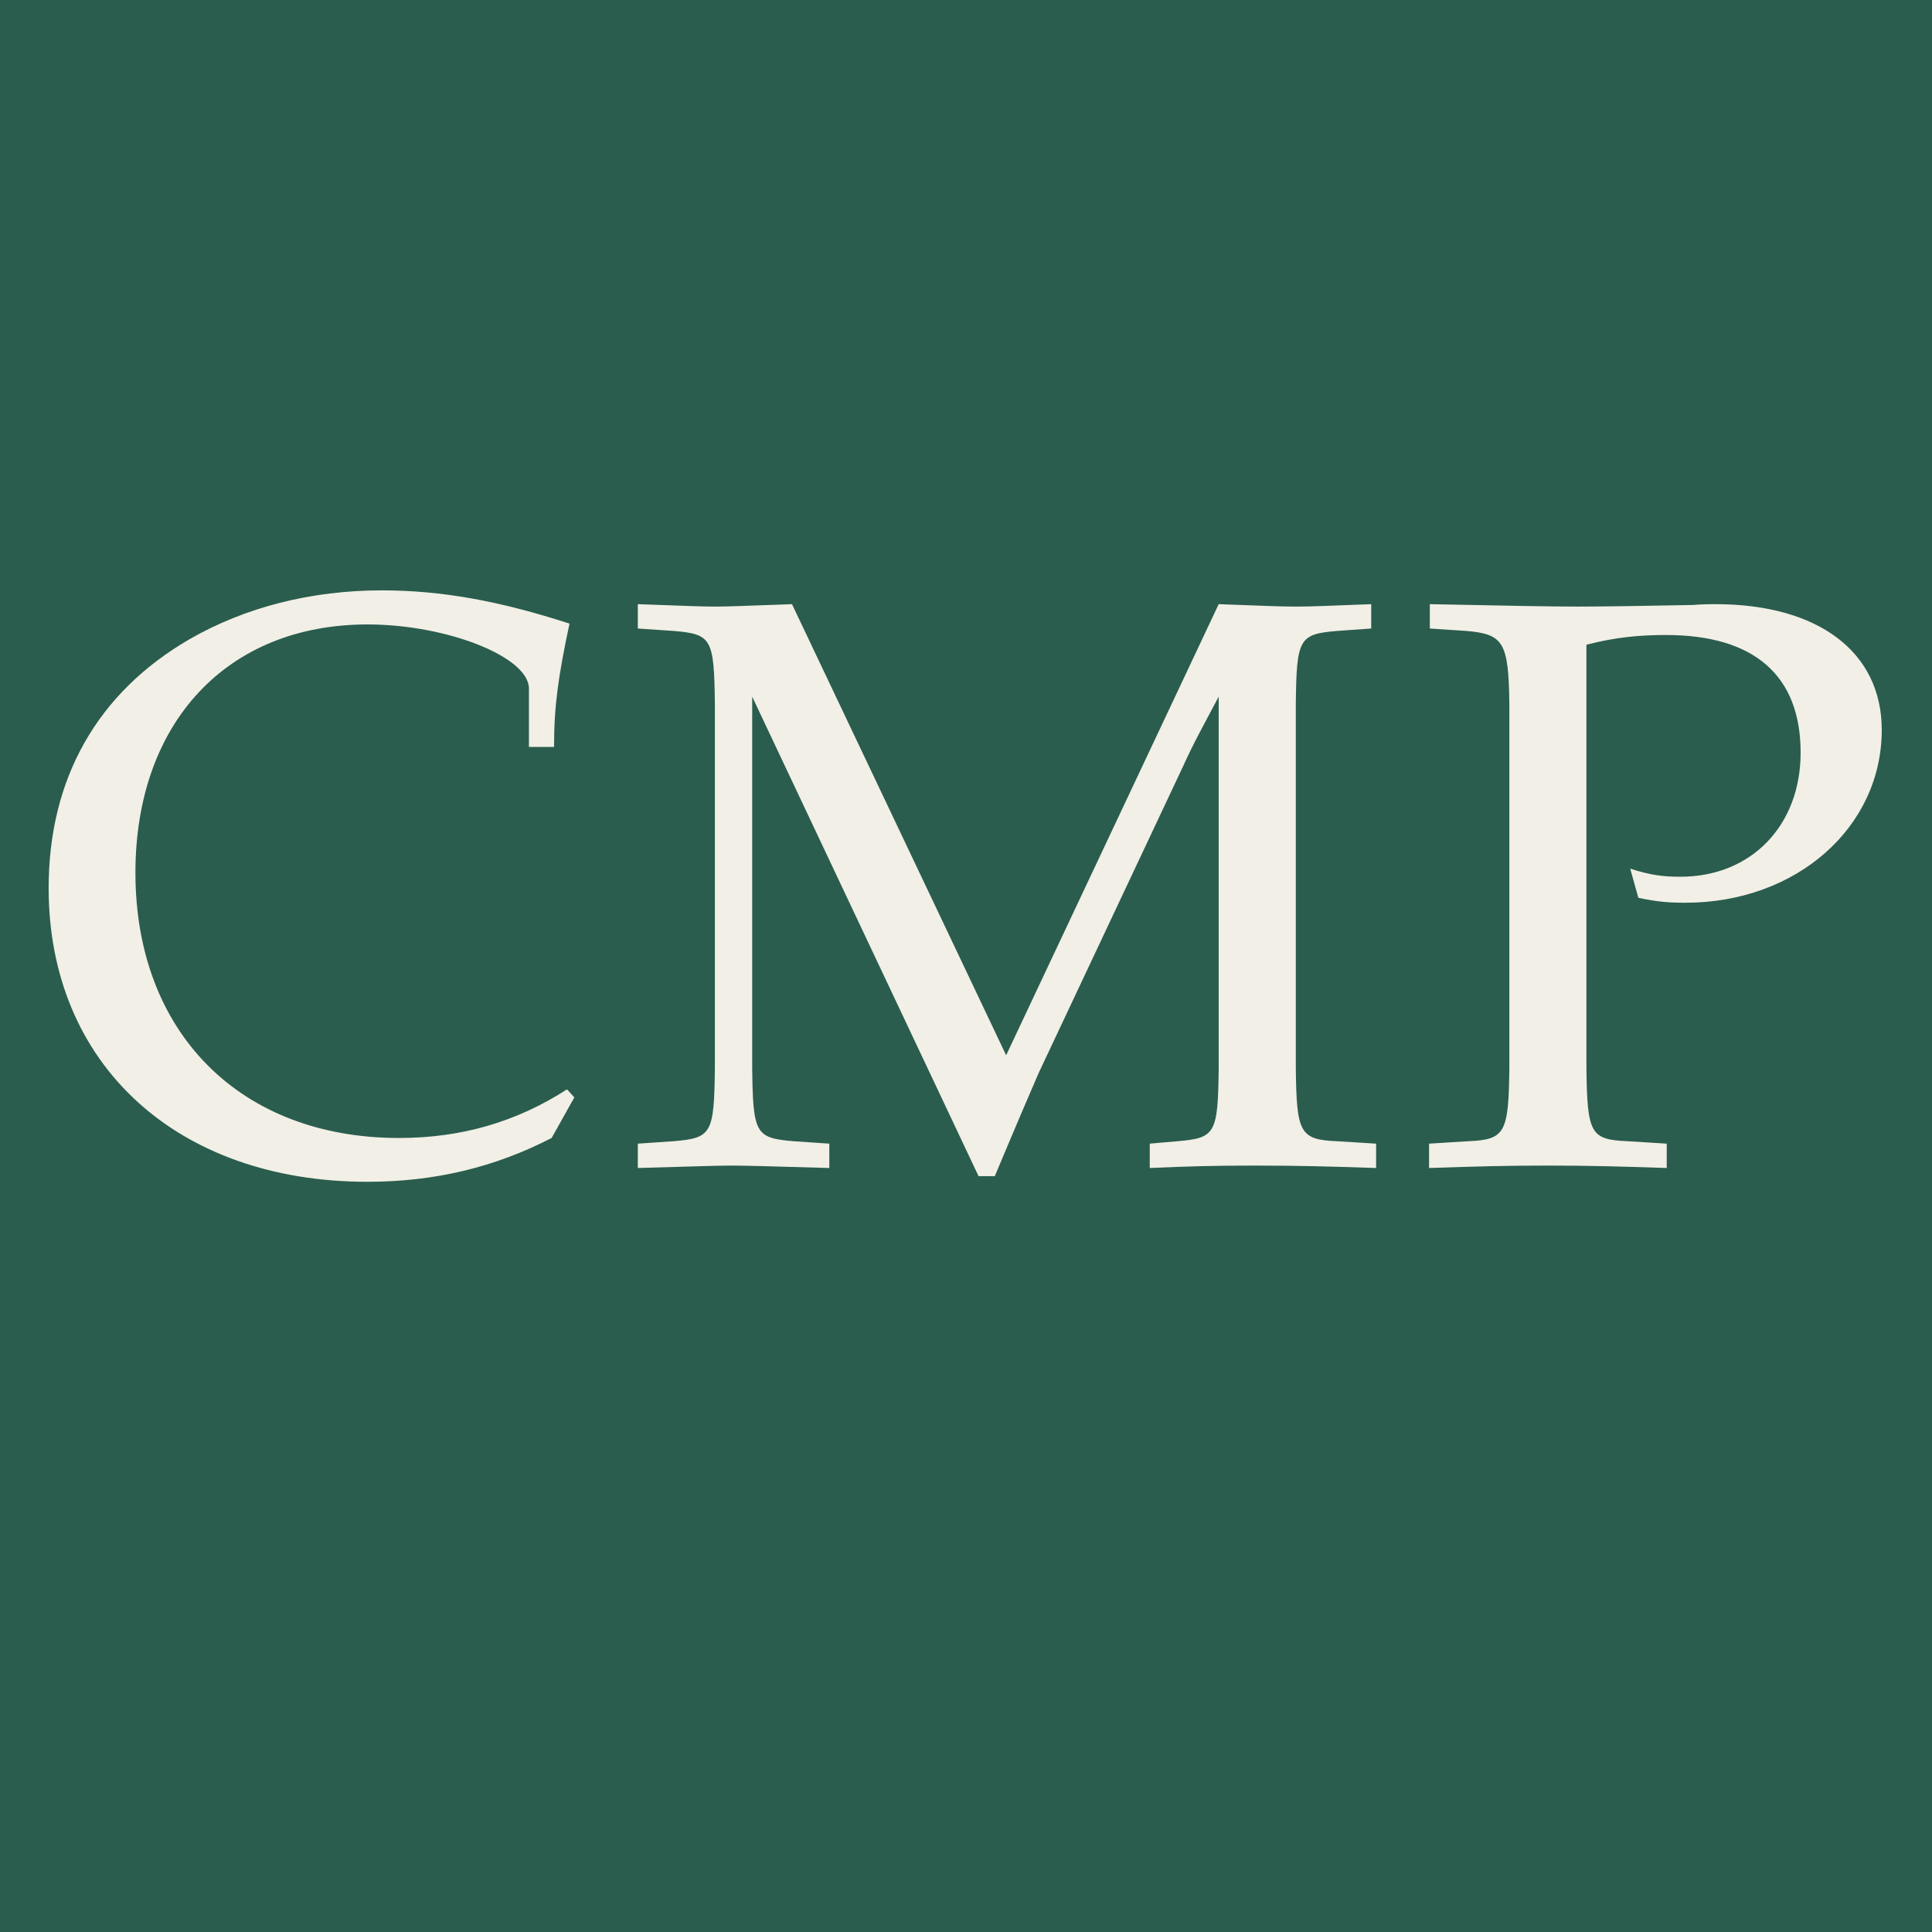
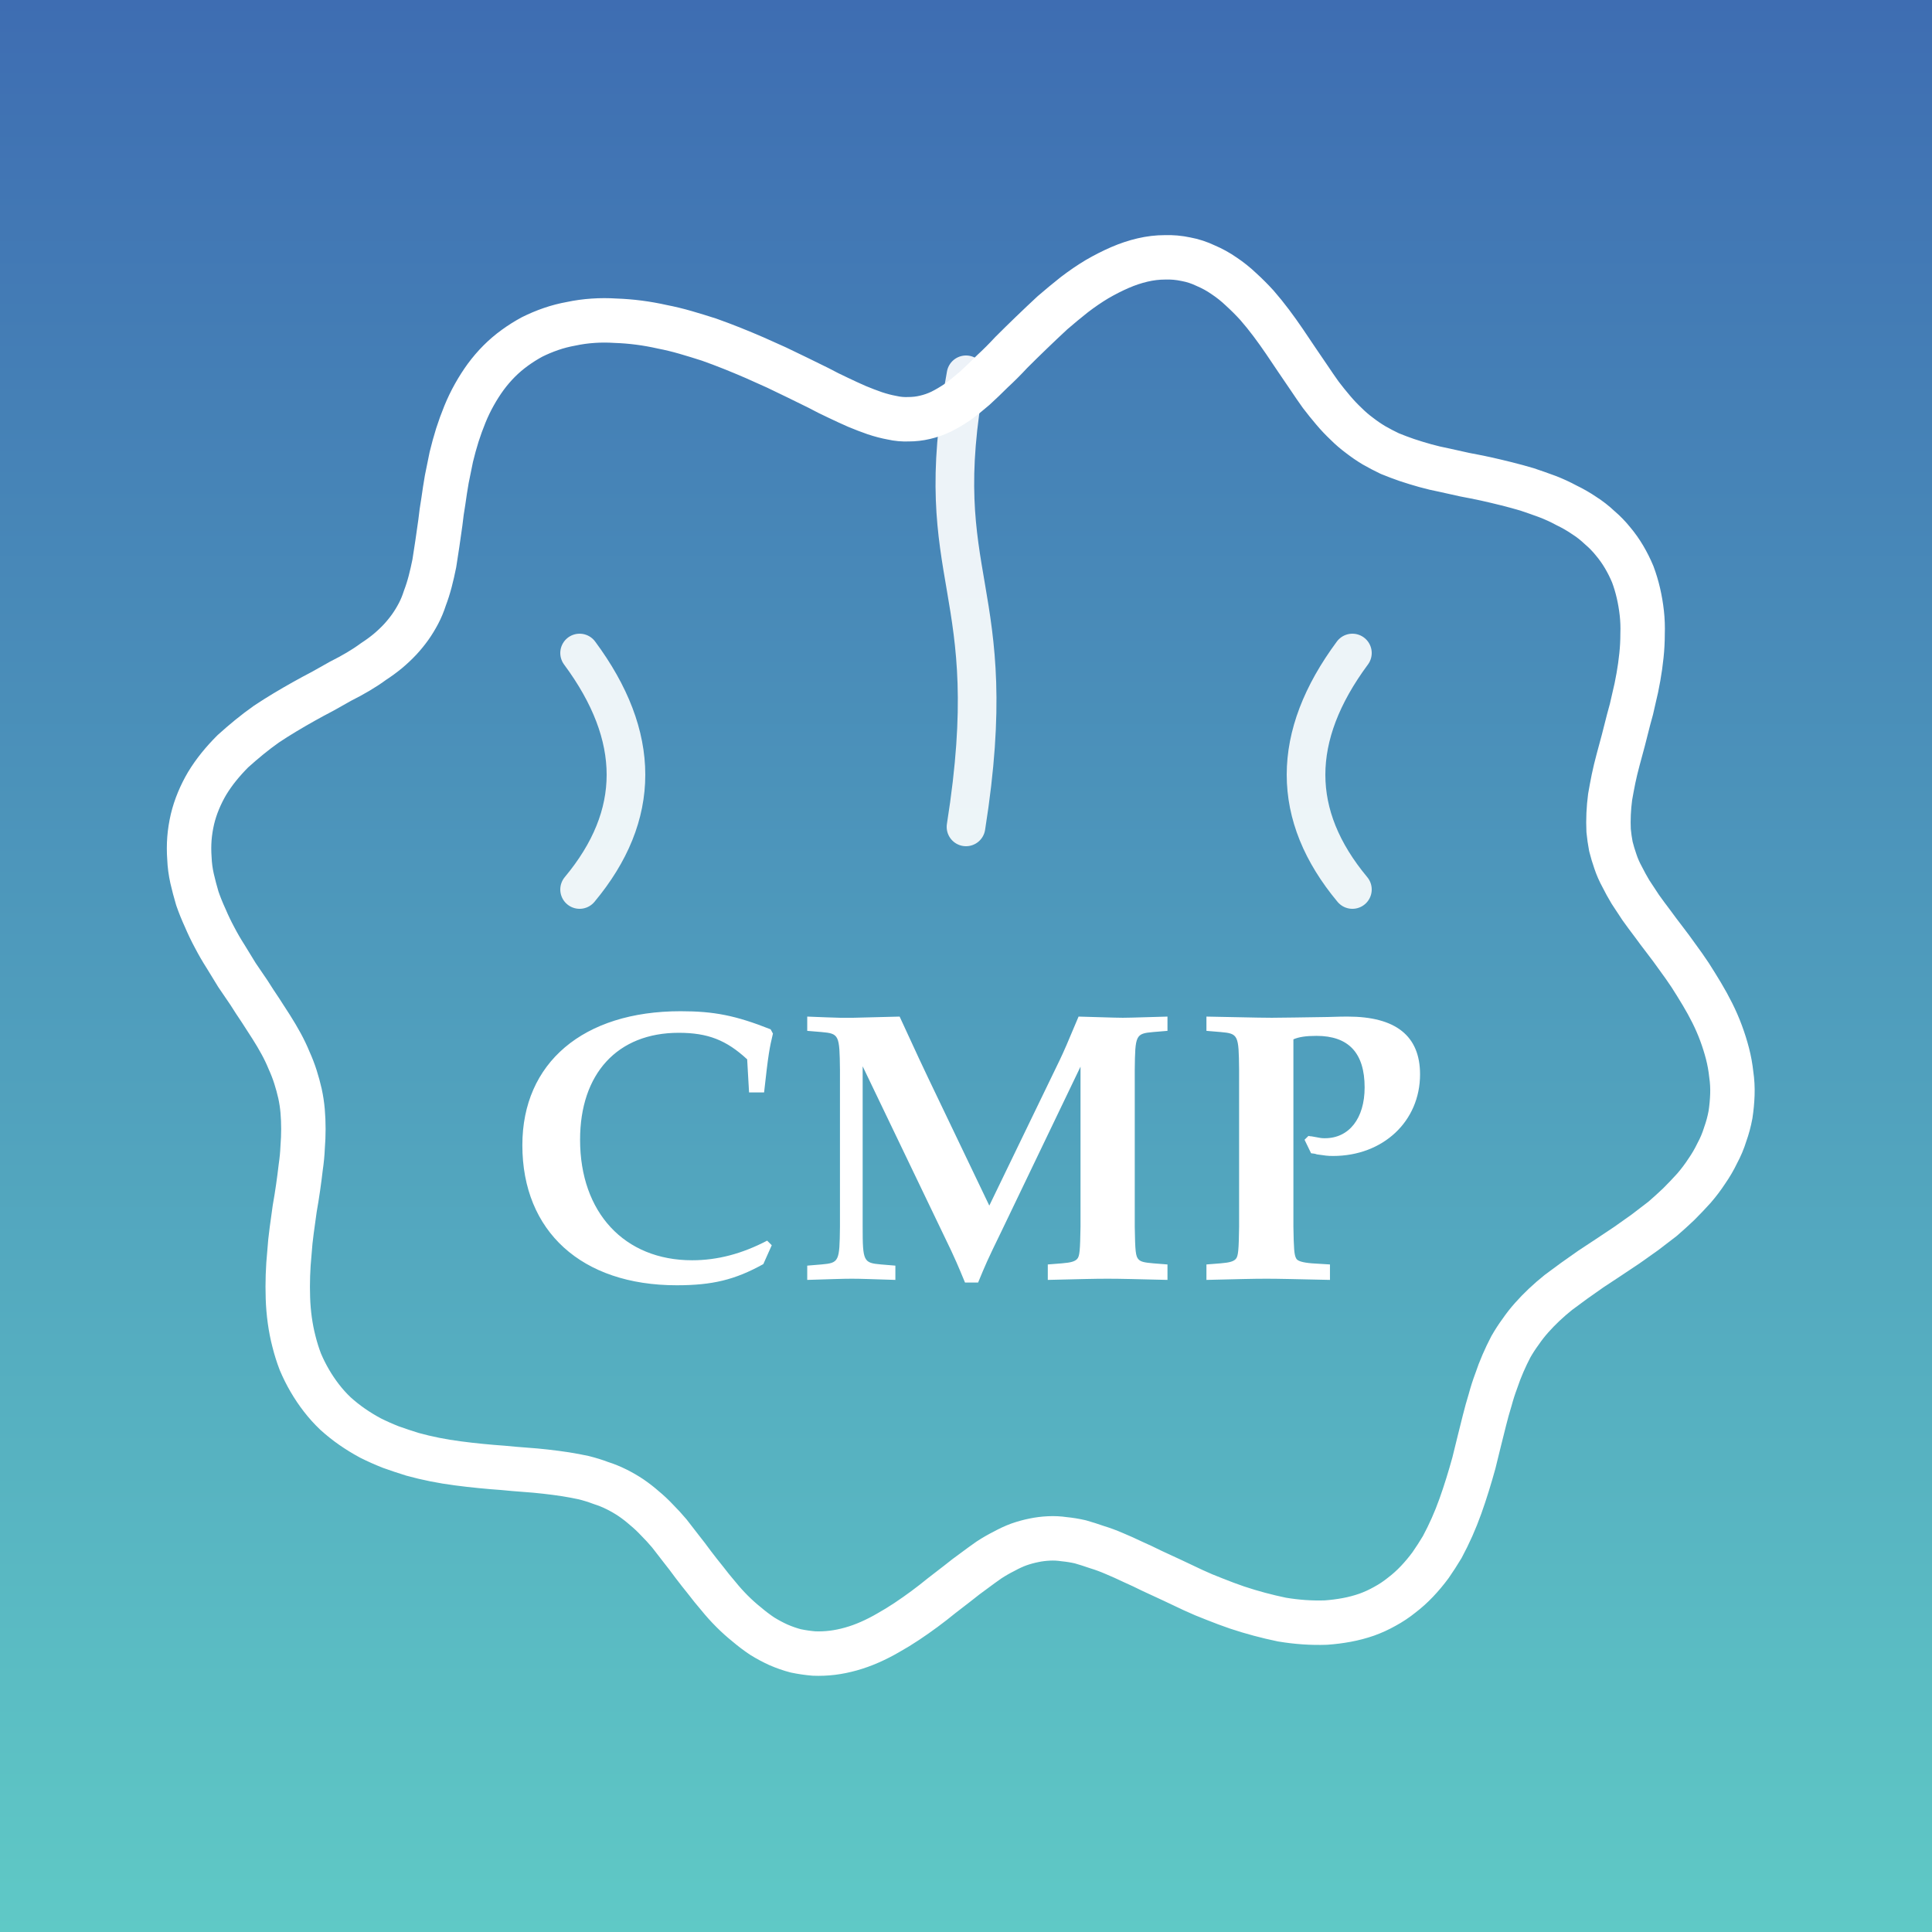
<svg xmlns="http://www.w3.org/2000/svg" width="512" height="512" viewBox="0 0 512 512">
-   <rect width="512" height="512" rx="0" ry="0" fill="#2A5D4E" />
-   <text x="50%" y="50%" dy="0.02em" text-anchor="middle" dominant-baseline="central" font-family="'Iowan Old Style','Palatino Linotype',Palatino,Georgia,'Times New Roman',serif" font-size="215" font-weight="500" letter-spacing="5" fill="#F2EFE6">CMP</text>
+   <defs>
+     <linearGradient id="bg" x1="0" y1="512" x2="0" y2="0" gradientUnits="userSpaceOnUse">
+       <stop offset="0" stop-color="#5FC9C6" />
+       <stop offset="1" stop-color="#3E6DB2" />
+     </linearGradient>
+   </defs>
+   <rect width="512" height="512" fill="url(#bg)" />
+   <g fill="none" stroke="#FFFFFF" stroke-width="10.24" stroke-linecap="round" stroke-linejoin="round" opacity="0.9">
+     <path d="M256,99.328 C245.76,154.624 266.24,154.624 256,219.136" />
+     <path d="M153.6,173.056 q24.576,33.178 0,62.669" />
+     <path d="M358.4,173.056 q-24.576,33.178 0,62.669" />
+   </g>
+   <path d="M253.8,106.5 Q256.0,104.9 258.3,102.9 Q260.6,100.8 263.0,98.4 Q265.5,96.1 268.0,93.4 Q270.6,90.8 273.3,88.2 Q276.1,85.5 278.9,82.9 Q281.8,80.4 284.7,78.1 Q287.7,75.8 290.7,74.0 Q293.8,72.2 296.8,70.9 Q299.8,69.6 302.8,68.9 Q305.8,68.2 308.7,68.2 Q311.5,68.1 314.3,68.7 Q317.0,69.2 319.5,70.4 Q322.1,71.5 324.4,73.1 Q326.8,74.7 328.9,76.7 Q331.1,78.7 333.1,80.9 Q335.1,83.2 336.9,85.6 Q338.7,88.0 340.4,90.5 Q342.1,93.0 343.7,95.4 Q345.3,97.8 346.9,100.1 Q348.5,102.5 350.0,104.6 Q351.6,106.7 353.3,108.7 Q354.9,110.6 356.7,112.3 Q358.4,114.0 360.3,115.4 Q362.1,116.8 364.1,118.0 Q366.2,119.2 368.3,120.2 Q370.5,121.1 372.8,121.9 Q375.2,122.7 377.7,123.4 Q380.2,124.1 382.8,124.6 Q385.4,125.2 388.2,125.8 Q390.9,126.3 393.7,126.9 Q396.4,127.5 399.2,128.2 Q402.0,128.9 404.7,129.7 Q407.4,130.6 410.1,131.6 Q412.7,132.6 415.1,133.9 Q417.6,135.1 419.8,136.6 Q422.0,138.0 423.9,139.8 Q425.9,141.5 427.5,143.5 Q429.1,145.4 430.4,147.6 Q431.7,149.8 432.7,152.2 Q433.6,154.6 434.2,157.2 Q434.8,159.8 435.1,162.5 Q435.4,165.2 435.3,168.0 Q435.3,170.9 435.0,173.7 Q434.7,176.6 434.2,179.4 Q433.7,182.3 433.0,185.1 Q432.4,188.0 431.6,190.7 Q430.9,193.5 430.2,196.2 Q429.5,198.8 428.8,201.4 Q428.1,204.0 427.6,206.4 Q427.1,208.9 426.7,211.2 Q426.4,213.5 426.3,215.7 Q426.2,218.0 426.3,220.1 Q426.5,222.2 426.9,224.3 Q427.4,226.3 428.1,228.3 Q428.8,230.4 429.9,232.4 Q430.9,234.4 432.1,236.4 Q433.4,238.4 434.8,240.5 Q436.3,242.6 437.9,244.7 Q439.5,246.9 441.2,249.1 Q442.9,251.3 444.6,253.7 Q446.3,256.0 447.9,258.4 Q449.5,260.9 451.0,263.4 Q452.5,265.9 453.8,268.5 Q455.1,271.1 456.1,273.8 Q457.1,276.5 457.8,279.2 Q458.5,281.9 458.8,284.7 Q459.2,287.4 459.1,290.1 Q459.0,292.8 458.6,295.4 Q458.1,298.1 457.2,300.6 Q456.4,303.2 455.1,305.6 Q453.9,308.1 452.3,310.4 Q450.8,312.7 448.9,314.9 Q447.0,317.0 444.9,319.1 Q442.8,321.1 440.6,323.0 Q438.3,324.8 435.9,326.6 Q433.5,328.3 431.1,330.0 Q428.7,331.6 426.3,333.2 Q423.9,334.8 421.6,336.3 Q419.3,337.9 417.2,339.4 Q415.0,341.0 413.0,342.5 Q411.0,344.1 409.2,345.8 Q407.5,347.4 405.9,349.2 Q404.3,351.0 403.0,352.9 Q401.6,354.8 400.4,356.9 Q399.3,359.0 398.3,361.3 Q397.3,363.6 396.5,366.0 Q395.6,368.4 394.9,371.0 Q394.1,373.6 393.4,376.4 Q392.7,379.1 392.0,382.0 Q391.3,384.8 390.6,387.7 Q389.8,390.6 388.9,393.5 Q388.0,396.4 387.0,399.2 Q386.0,402.0 384.8,404.7 Q383.6,407.4 382.2,410.0 Q380.7,412.5 379.1,414.8 Q377.4,417.1 375.5,419.1 Q373.6,421.1 371.5,422.7 Q369.4,424.4 367.0,425.7 Q364.7,427.0 362.2,427.9 Q359.6,428.8 356.9,429.3 Q354.2,429.8 351.4,430.0 Q348.5,430.1 345.6,429.9 Q342.7,429.7 339.7,429.2 Q336.8,428.6 333.8,427.8 Q330.8,427.0 327.8,426.0 Q324.9,425.0 321.9,423.8 Q319.0,422.7 316.2,421.4 Q313.4,420.1 310.7,418.8 Q307.9,417.5 305.3,416.3 Q302.7,415.0 300.2,413.9 Q297.7,412.7 295.3,411.7 Q293.0,410.7 290.7,410.0 Q288.4,409.2 286.3,408.6 Q284.1,408.1 282.0,407.9 Q280.0,407.6 278.0,407.7 Q275.9,407.8 274.0,408.2 Q272.0,408.6 270.0,409.3 Q268.1,410.0 266.1,411.1 Q264.1,412.1 262.1,413.4 Q260.1,414.8 258.1,416.3 Q256.0,417.8 253.9,419.5 Q251.7,421.2 249.5,422.9 Q247.3,424.7 245.0,426.4 Q242.7,428.1 240.3,429.7 Q237.9,431.3 235.4,432.7 Q233.0,434.1 230.5,435.2 Q228.0,436.3 225.5,437.0 Q223.0,437.7 220.6,438.0 Q218.1,438.3 215.7,438.2 Q213.3,438.0 210.9,437.5 Q208.6,436.9 206.3,435.9 Q204.1,434.9 202.0,433.6 Q199.9,432.2 197.9,430.5 Q195.9,428.9 194.0,427.0 Q192.1,425.1 190.4,423.0 Q188.6,420.9 187.0,418.8 Q185.3,416.7 183.7,414.6 Q182.1,412.4 180.5,410.4 Q178.9,408.3 177.4,406.4 Q175.8,404.5 174.1,402.8 Q172.5,401.1 170.8,399.7 Q169.1,398.2 167.2,396.9 Q165.4,395.7 163.4,394.7 Q161.4,393.7 159.2,393.0 Q157.1,392.2 154.7,391.6 Q152.4,391.1 149.9,390.7 Q147.3,390.3 144.6,390.0 Q142.0,389.7 139.1,389.5 Q136.3,389.3 133.3,389.0 Q130.4,388.8 127.4,388.5 Q124.3,388.2 121.3,387.8 Q118.2,387.4 115.2,386.8 Q112.2,386.2 109.3,385.4 Q106.4,384.5 103.6,383.5 Q100.8,382.4 98.2,381.1 Q95.6,379.7 93.3,378.1 Q91.0,376.5 88.9,374.6 Q86.9,372.7 85.2,370.5 Q83.5,368.3 82.1,365.9 Q80.7,363.5 79.6,360.9 Q78.6,358.3 77.9,355.5 Q77.2,352.8 76.8,349.9 Q76.4,347.0 76.3,344.0 Q76.2,341.0 76.3,338.0 Q76.4,335.0 76.7,332.0 Q76.9,329.0 77.3,326.1 Q77.7,323.2 78.1,320.3 Q78.6,317.5 79.0,314.7 Q79.4,311.9 79.7,309.3 Q80.1,306.6 80.2,304.1 Q80.4,301.6 80.4,299.2 Q80.4,296.7 80.2,294.4 Q80.0,292.1 79.5,289.8 Q79.0,287.6 78.3,285.4 Q77.6,283.2 76.6,281.0 Q75.7,278.8 74.5,276.6 Q73.3,274.4 71.9,272.2 Q70.5,270.0 69.0,267.7 Q67.5,265.5 66.0,263.1 Q64.4,260.8 62.8,258.4 Q61.3,256.0 59.8,253.5 Q58.2,251.0 56.9,248.5 Q55.5,245.9 54.4,243.3 Q53.2,240.7 52.3,238.1 Q51.5,235.4 50.9,232.8 Q50.3,230.1 50.2,227.5 Q50.0,224.8 50.2,222.2 Q50.4,219.7 51.0,217.1 Q51.6,214.6 52.6,212.2 Q53.6,209.8 54.9,207.6 Q56.3,205.3 58.0,203.2 Q59.7,201.1 61.7,199.1 Q63.8,197.2 66.0,195.4 Q68.2,193.6 70.6,191.9 Q73.0,190.3 75.5,188.8 Q78.0,187.3 80.5,185.9 Q83.0,184.5 85.5,183.2 Q88.0,181.8 90.3,180.5 Q92.7,179.3 94.9,178.0 Q97.1,176.7 99.0,175.3 Q101.0,174.0 102.7,172.6 Q104.5,171.1 106.0,169.5 Q107.4,168.0 108.7,166.2 Q109.9,164.5 110.9,162.6 Q111.9,160.7 112.6,158.5 Q113.4,156.4 114.0,154.1 Q114.6,151.8 115.1,149.3 Q115.5,146.7 115.9,144.1 Q116.3,141.4 116.7,138.5 Q117.0,135.7 117.5,132.8 Q117.9,129.9 118.4,127.0 Q119.0,124.0 119.6,121.1 Q120.3,118.2 121.2,115.3 Q122.1,112.5 123.2,109.8 Q124.3,107.1 125.7,104.6 Q127.1,102.1 128.7,99.9 Q130.4,97.6 132.3,95.7 Q134.2,93.8 136.4,92.2 Q138.6,90.6 141.0,89.3 Q143.4,88.1 146.0,87.2 Q148.6,86.3 151.4,85.8 Q154.2,85.2 157.2,85.0 Q160.1,84.8 163.2,85.0 Q166.2,85.1 169.3,85.5 Q172.4,85.9 175.5,86.6 Q178.6,87.2 181.7,88.1 Q184.8,89.0 187.9,90.0 Q191.0,91.1 194.0,92.3 Q197.0,93.5 200.0,94.8 Q202.9,96.1 205.8,97.4 Q208.7,98.8 211.4,100.1 Q214.2,101.5 216.9,102.8 Q219.5,104.2 222.1,105.4 Q224.6,106.6 227.1,107.7 Q229.5,108.7 231.8,109.5 Q234.2,110.3 236.4,110.7 Q238.6,111.2 240.8,111.1 Q243.0,111.1 245.1,110.6 Q247.3,110.1 249.4,109.1 Q251.6,108.0 253.8,106.5 Z" fill="none" stroke="#FFFFFF" stroke-width="11.776" stroke-linejoin="round" />
+   <text x="50%" y="307.61" text-anchor="middle" dominant-baseline="middle" font-family="'Iowan Old Style','Palatino Linotype',Palatino,Georgia,'Times New Roman',serif" font-size="102" font-weight="600" letter-spacing="3.072" fill="#FFFFFF">CMP</text>
</svg>
